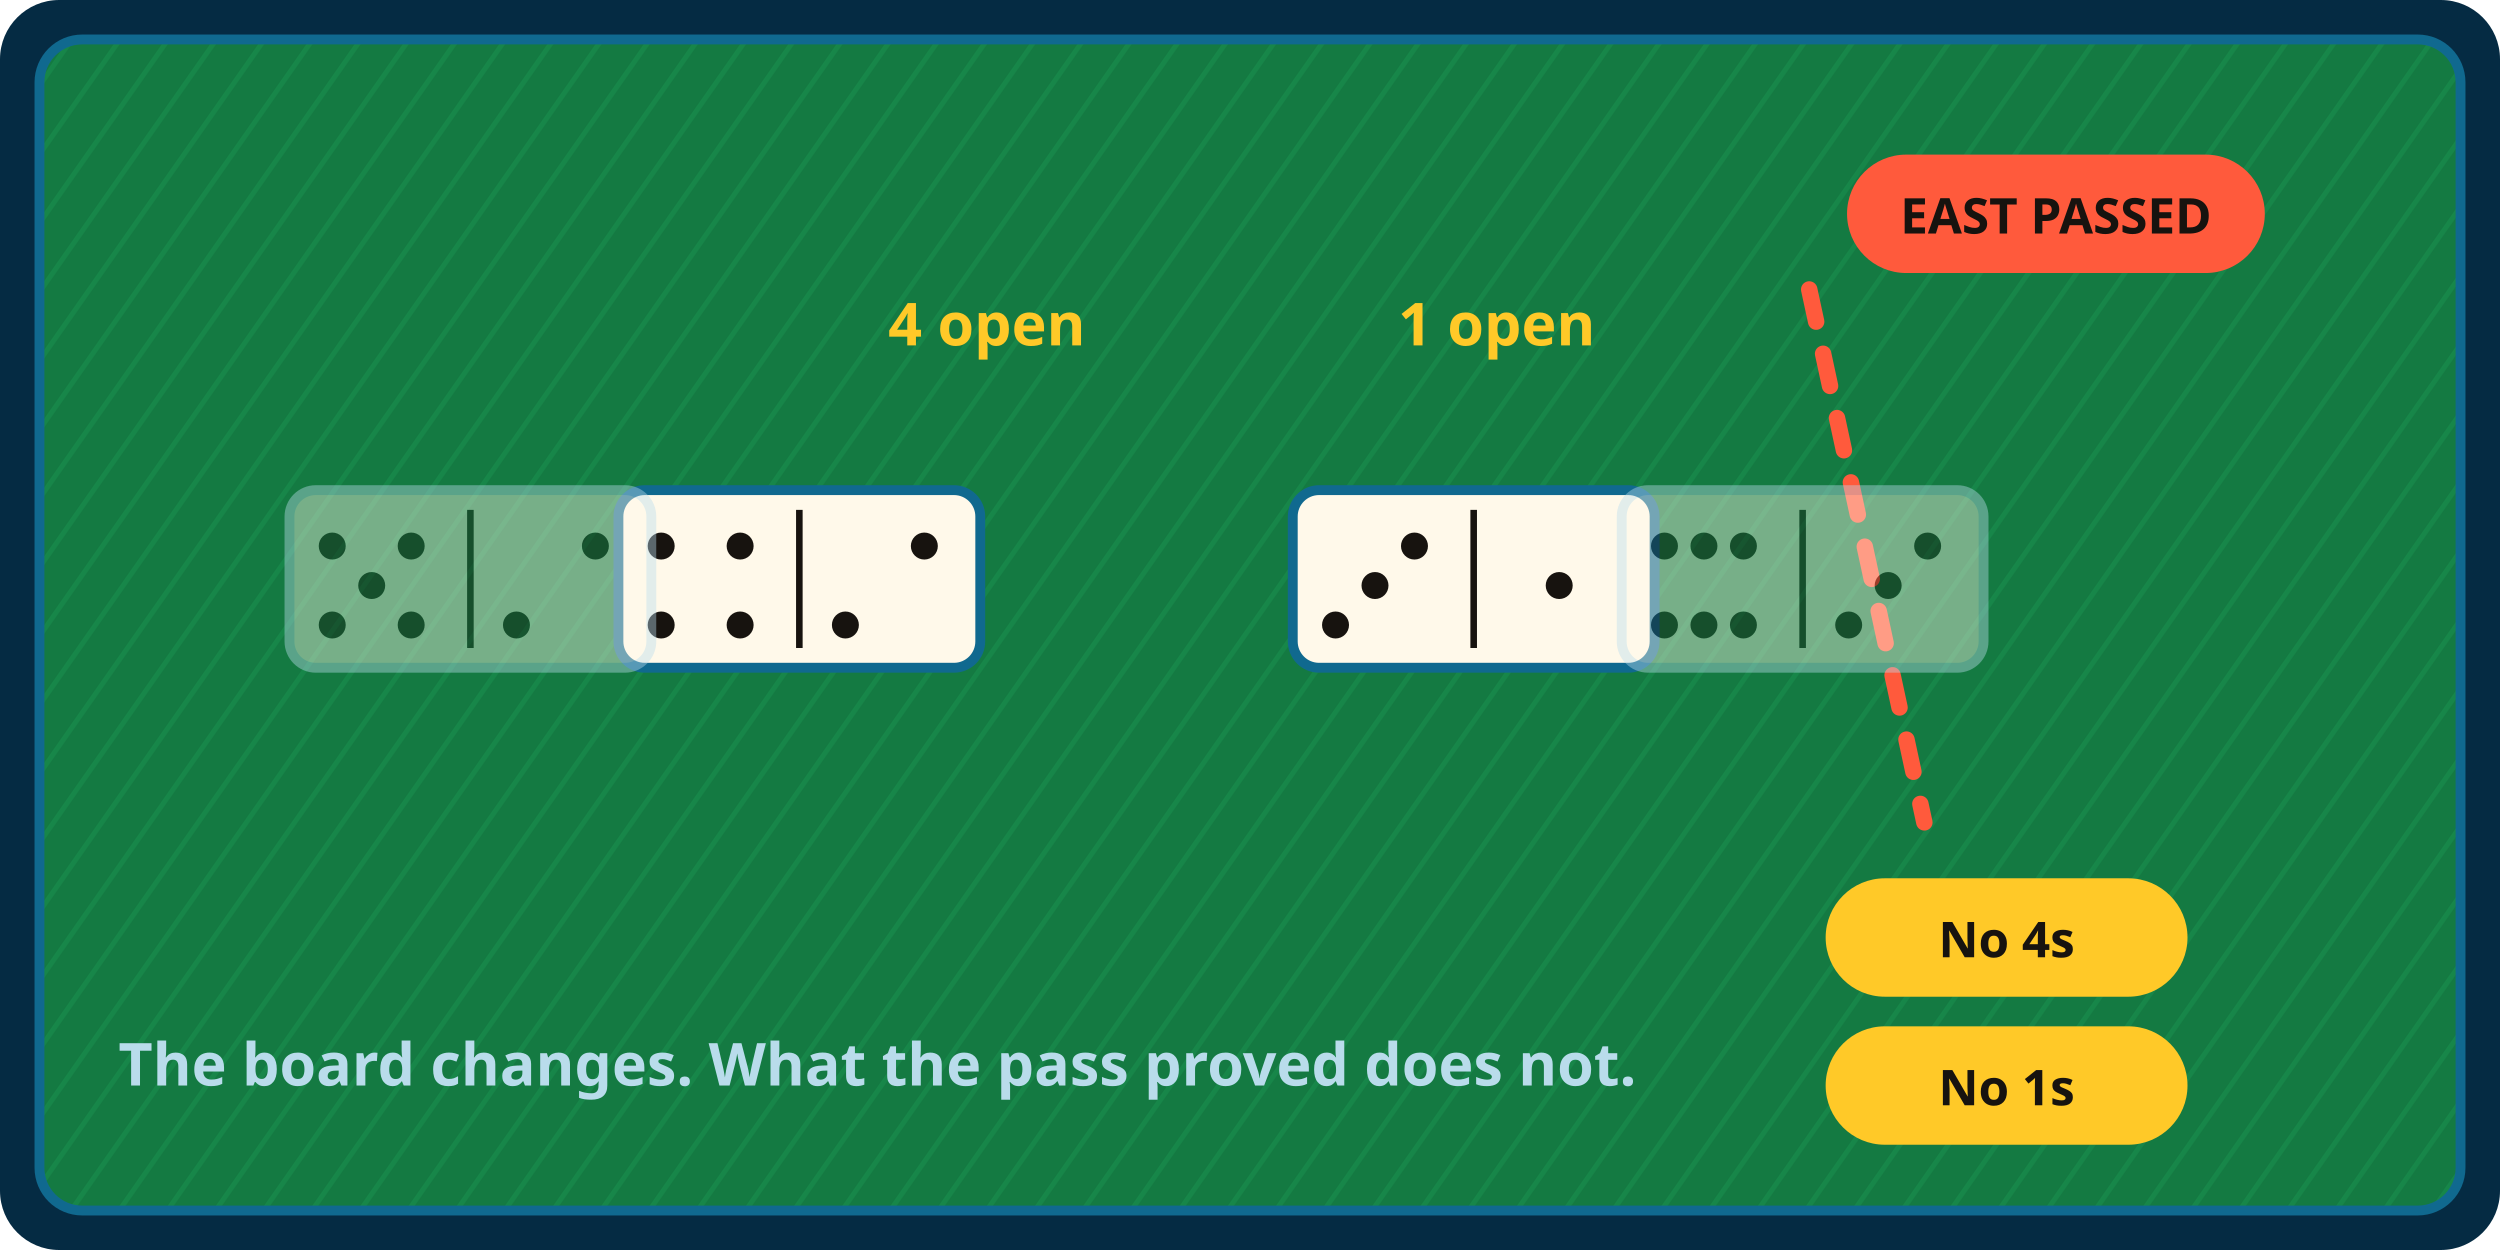
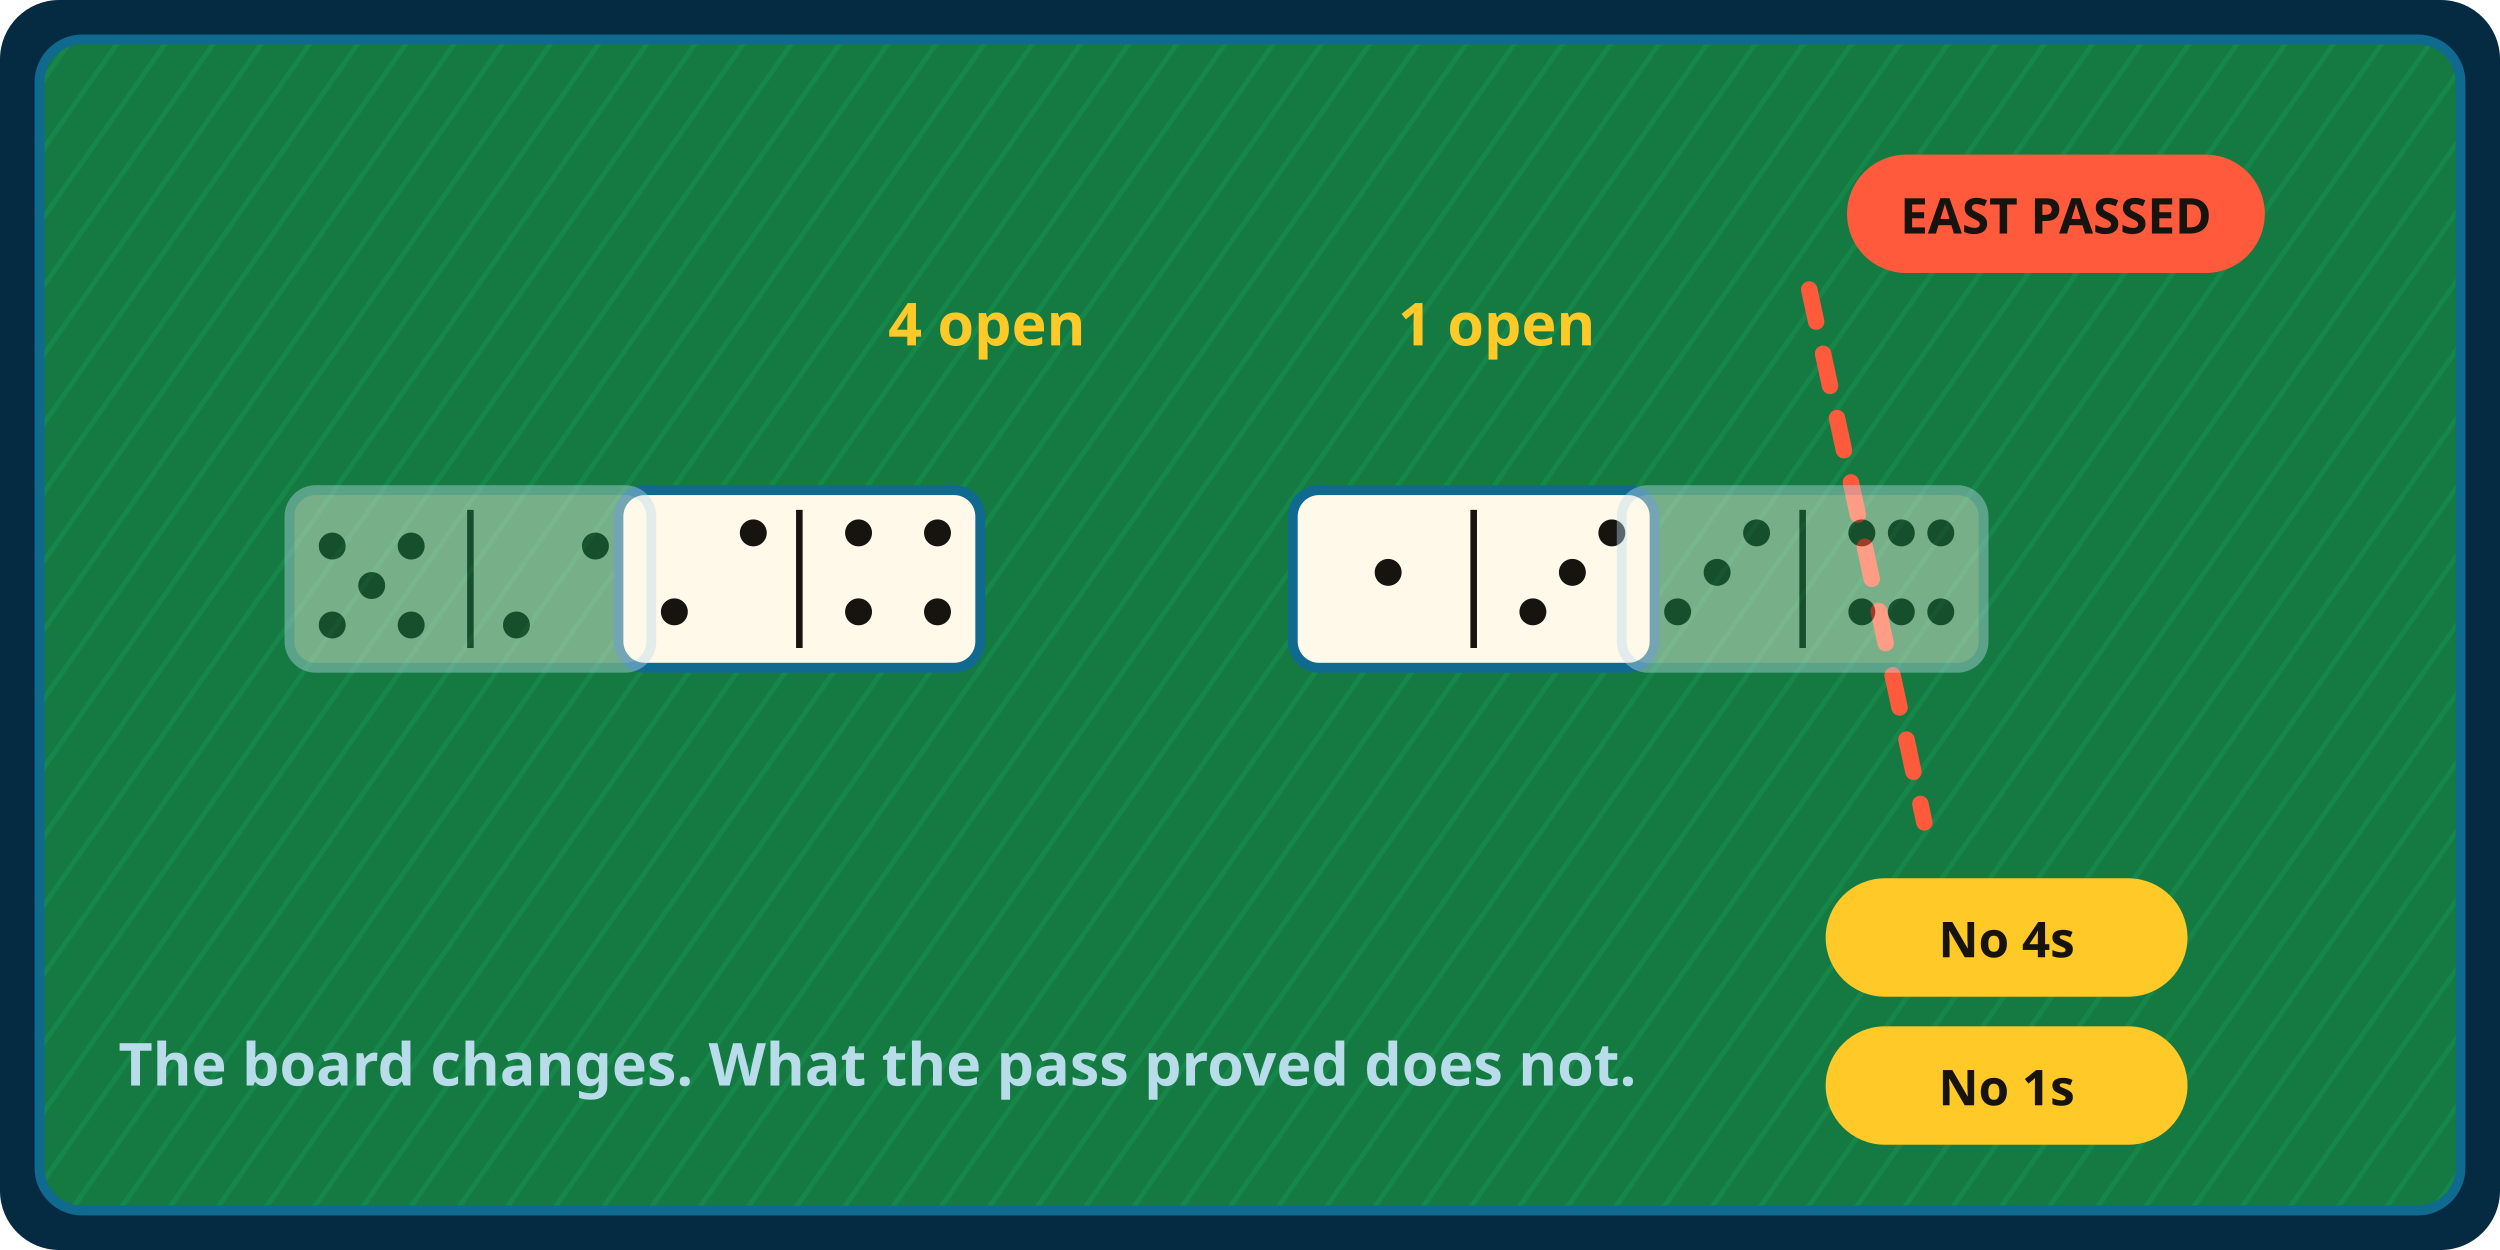
<svg xmlns="http://www.w3.org/2000/svg" viewBox="0 0 760 380" role="img" aria-labelledby="title description">
  <defs>
    <pattern id="felt" width="12" height="12" patternUnits="userSpaceOnUse" patternTransform="rotate(35)">
      <rect width="12" height="12" fill="#147A42" />
      <line x1="0" y1="0" x2="0" y2="12" stroke="#22A45B" stroke-opacity=".28" stroke-width="3" />
    </pattern>
  </defs>
  <rect width="760" height="380" rx="18" fill="#052B43" />
  <rect x="12" y="12" width="736" height="356" rx="13" fill="url(#felt)" stroke="#10698F" stroke-width="3" />
  <line x1="550" y1="88" x2="585" y2="250" stroke="#FF5A3C" stroke-width="5" stroke-linecap="round" stroke-dasharray="10 10" />
  <g transform="translate(215 120) scale(1)" opacity="1">
-     <g transform="rotate(90 28 56)">
+     <g transform="rotate(-90 28 56)">
      <rect x="1" y="1" width="54" height="110" rx="8" fill="#FFF9EA" stroke="#10698F" stroke-width="3" />
      <line x1="7" y1="56" x2="49" y2="56" stroke="#17130F" stroke-width="2" />
      <circle cx="18" cy="18" r="4.1" fill="#17130F" />
      <circle cx="42" cy="42" r="4.1" fill="#17130F" />
      <circle cx="18" cy="74" r="4.1" fill="#17130F" />
      <circle cx="42" cy="74" r="4.1" fill="#17130F" />
      <circle cx="18" cy="98" r="4.1" fill="#17130F" />
      <circle cx="42" cy="98" r="4.1" fill="#17130F" />
    </g>
  </g>
  <g transform="translate(420 120) scale(1)" opacity="1">
-     <g transform="rotate(90 28 56)">
+     <g transform="rotate(-90 28 56)">
      <rect x="1" y="1" width="54" height="110" rx="8" fill="#FFF9EA" stroke="#10698F" stroke-width="3" />
      <line x1="7" y1="56" x2="49" y2="56" stroke="#17130F" stroke-width="2" />
      <circle cx="30" cy="30" r="4.1" fill="#17130F" />
      <circle cx="18" cy="74" r="4.1" fill="#17130F" />
      <circle cx="30" cy="86" r="4.1" fill="#17130F" />
      <circle cx="42" cy="98" r="4.1" fill="#17130F" />
    </g>
  </g>
  <g transform="translate(115 120) scale(1)" opacity="0.42">
    <g transform="rotate(90 28 56)">
      <rect x="1" y="1" width="54" height="110" rx="8" fill="#FFF9EA" stroke="#B9DCEB" stroke-width="3" />
      <line x1="7" y1="56" x2="49" y2="56" stroke="#17130F" stroke-width="2" />
      <circle cx="18" cy="18" r="4.1" fill="#17130F" />
      <circle cx="42" cy="42" r="4.1" fill="#17130F" />
      <circle cx="18" cy="74" r="4.1" fill="#17130F" />
      <circle cx="42" cy="74" r="4.1" fill="#17130F" />
      <circle cx="30" cy="86" r="4.1" fill="#17130F" />
      <circle cx="18" cy="98" r="4.1" fill="#17130F" />
      <circle cx="42" cy="98" r="4.1" fill="#17130F" />
    </g>
  </g>
  <g transform="translate(520 120) scale(1)" opacity="0.42">
-     <g transform="rotate(90 28 56)">
+     <g transform="rotate(-90 28 56)">
      <rect x="1" y="1" width="54" height="110" rx="8" fill="#FFF9EA" stroke="#B9DCEB" stroke-width="3" />
      <line x1="7" y1="56" x2="49" y2="56" stroke="#17130F" stroke-width="2" />
      <circle cx="18" cy="18" r="4.1" fill="#17130F" />
      <circle cx="30" cy="30" r="4.1" fill="#17130F" />
      <circle cx="42" cy="42" r="4.1" fill="#17130F" />
      <circle cx="18" cy="74" r="4.1" fill="#17130F" />
      <circle cx="42" cy="74" r="4.1" fill="#17130F" />
      <circle cx="18" cy="86" r="4.1" fill="#17130F" />
      <circle cx="42" cy="86" r="4.1" fill="#17130F" />
      <circle cx="18" cy="98" r="4.1" fill="#17130F" />
      <circle cx="42" cy="98" r="4.1" fill="#17130F" />
    </g>
  </g>
  <g transform="translate(625 65)">
    <rect x="-63.5" y="-18" width="127" height="36" rx="18" fill="#FF5A3C" />
    <text text-anchor="middle" y="6" fill="#17130F" font-family="system-ui,sans-serif" font-size="15" font-weight="800">EAST PASSED</text>
  </g>
  <g transform="translate(610 285)">
    <rect x="-55" y="-18" width="110" height="36" rx="18" fill="#FFC928" />
    <text text-anchor="middle" y="6" fill="#17130F" font-family="system-ui,sans-serif" font-size="15" font-weight="800">No 4s</text>
  </g>
  <g transform="translate(610 330)">
    <rect x="-55" y="-18" width="110" height="36" rx="18" fill="#FFC928" />
    <text text-anchor="middle" y="6" fill="#17130F" font-family="system-ui,sans-serif" font-size="15" font-weight="800">No 1s</text>
  </g>
  <text x="300" y="105" text-anchor="middle" fill="#FFC928" font-family="system-ui,sans-serif" font-size="18" font-weight="700">4 open</text>
  <text x="455" y="105" text-anchor="middle" fill="#FFC928" font-family="system-ui,sans-serif" font-size="18" font-weight="700">1 open</text>
  <text x="36" y="330" text-anchor="start" fill="#B9DCEB" font-family="system-ui,sans-serif" font-size="18" font-weight="700">The board changes. What the pass proved does not.</text>
</svg>
